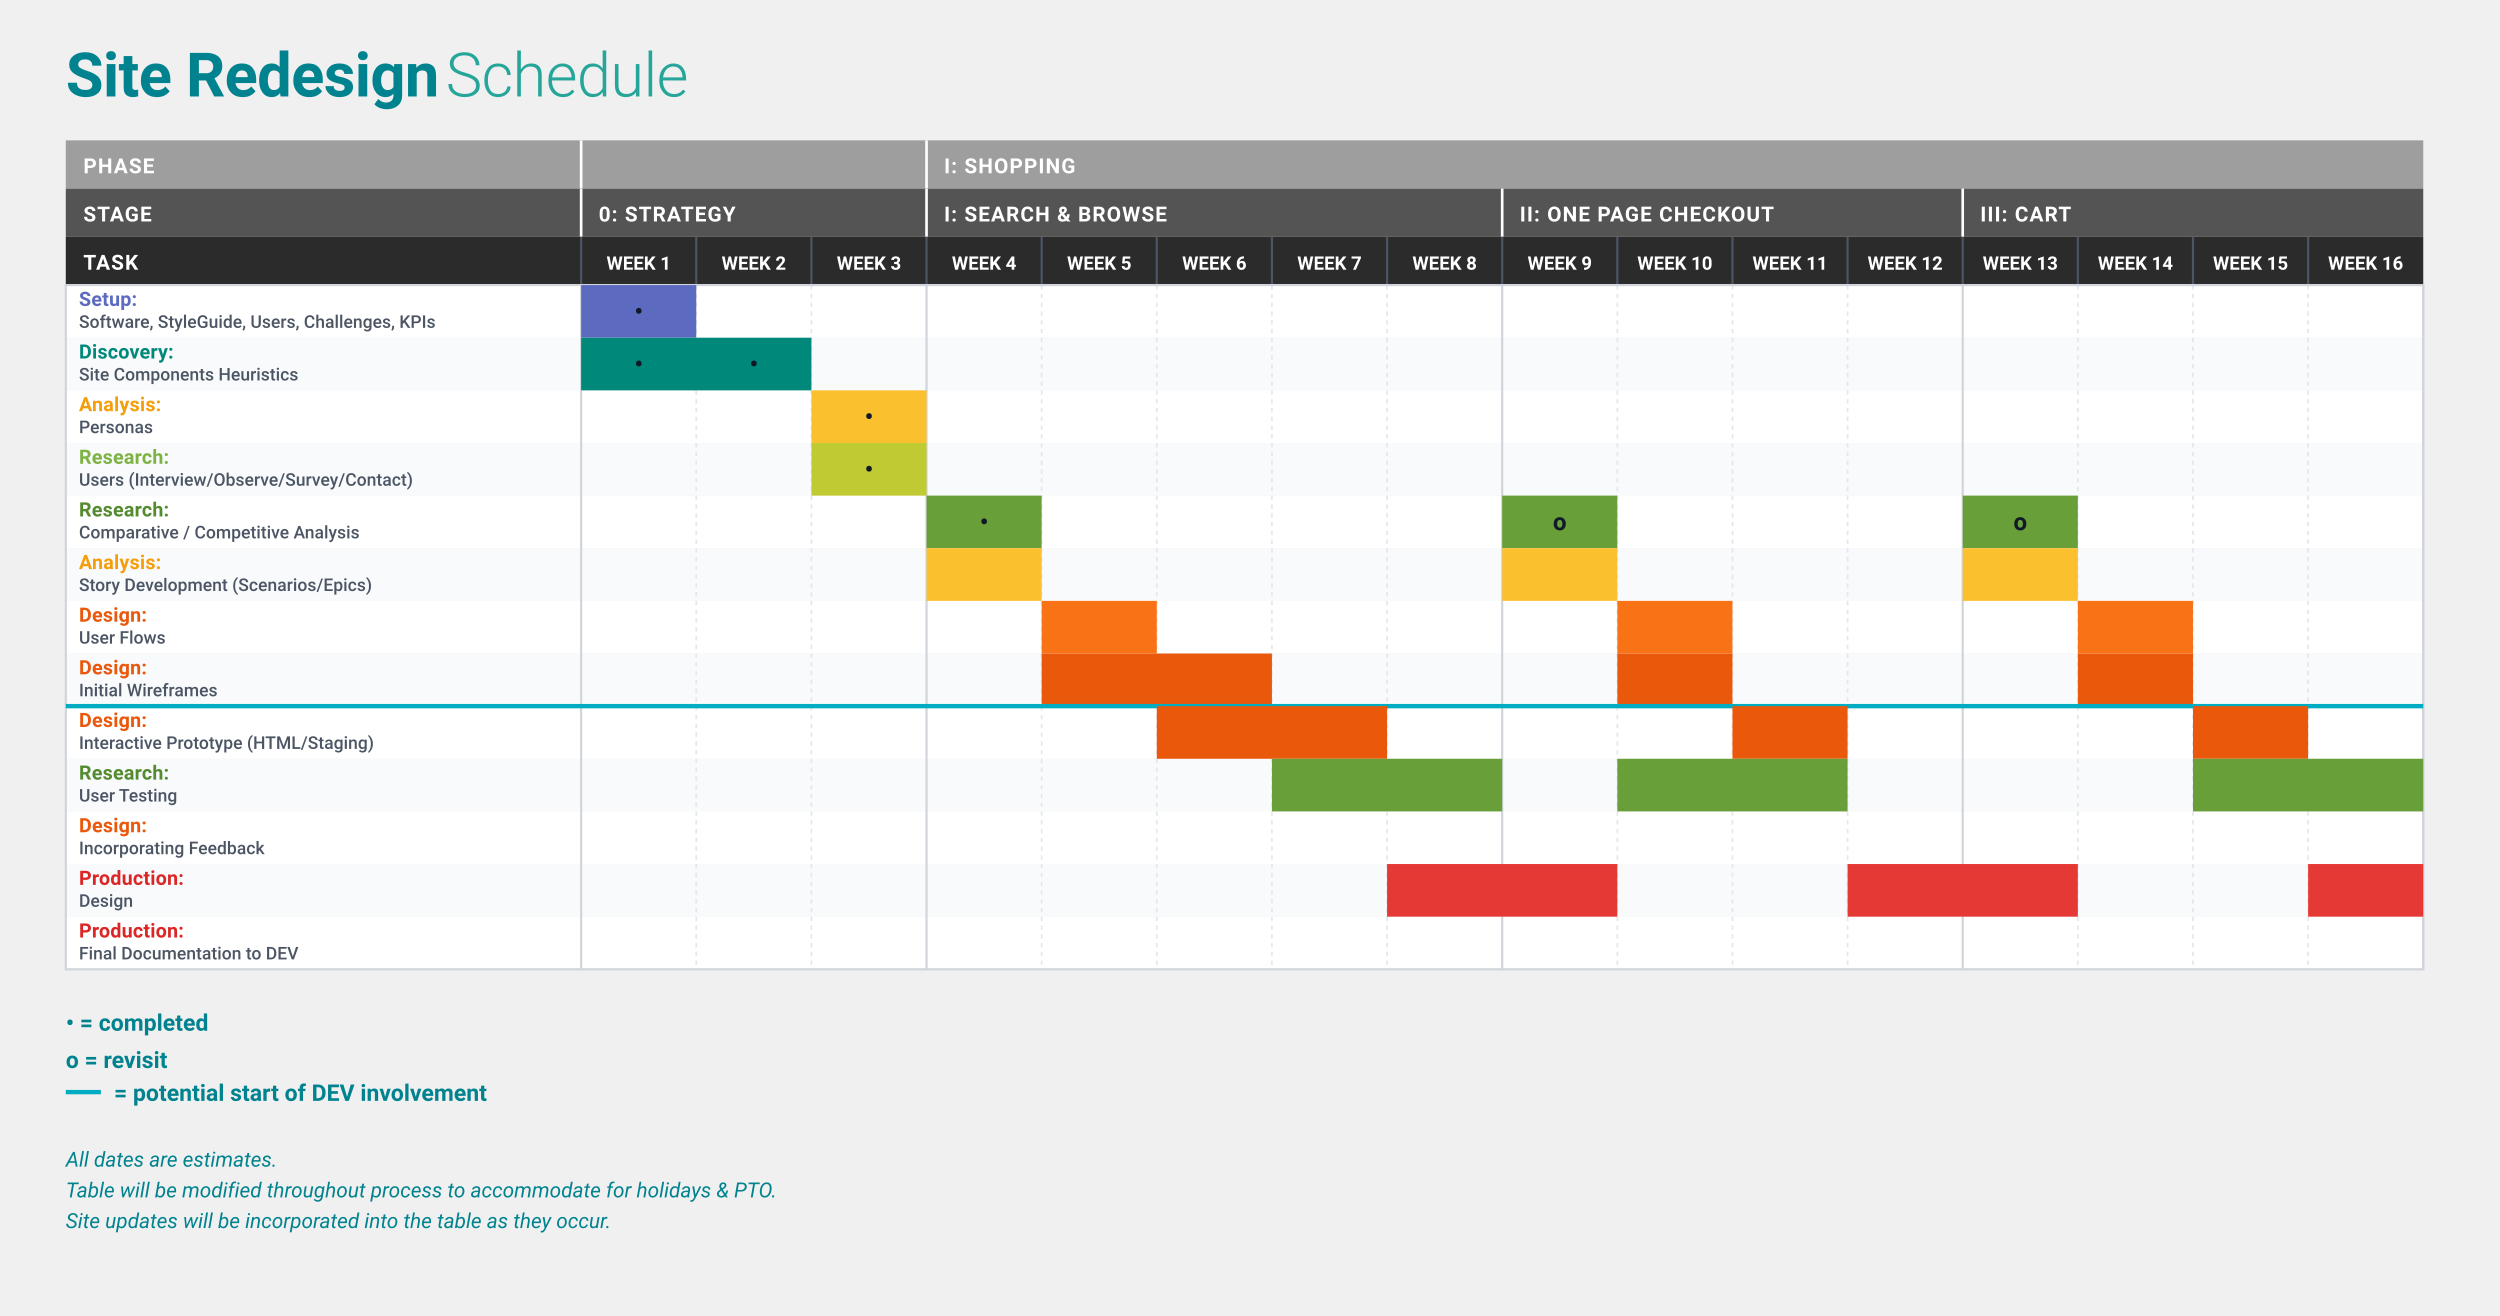
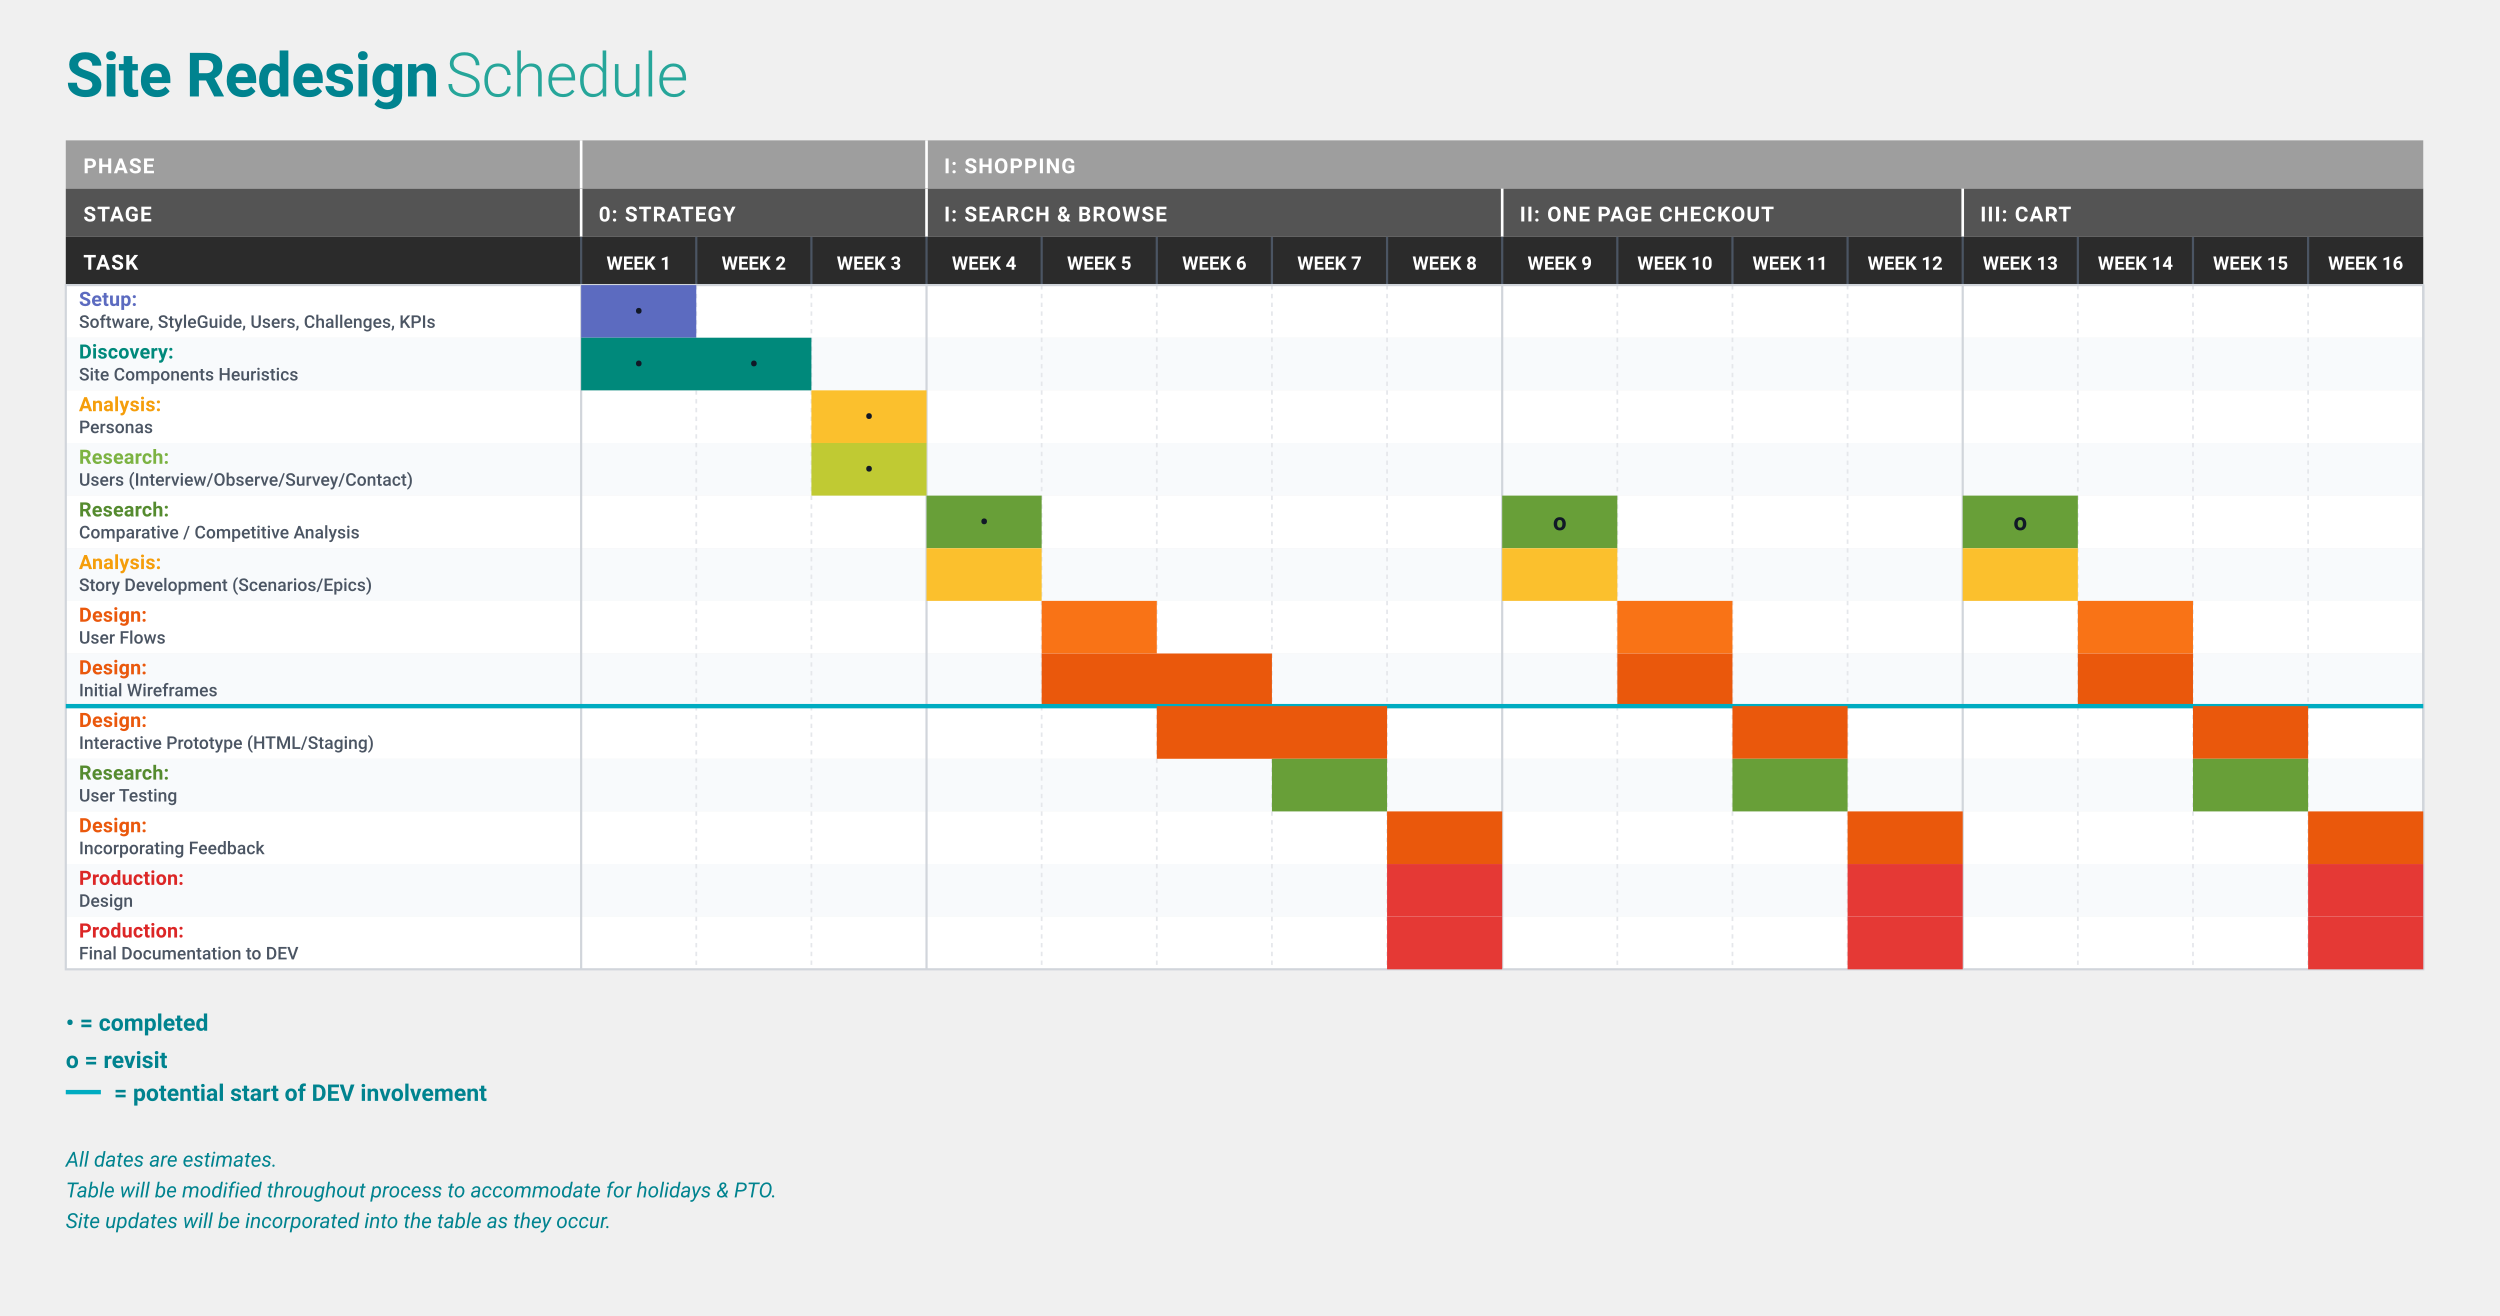
<svg xmlns="http://www.w3.org/2000/svg" viewBox="0 0 1140 600" width="100%" height="100%" style="background:#ffffff; font-family: -apple-system, BlinkMacSystemFont, 'Segoe UI', Roboto, 'Helvetica Neue', Arial, sans-serif;">
  <defs>
    <style>
      .title-main { font-size: 28px; font-weight: 700; fill: #00838f; letter-spacing: -0.01em; }
      .title-sub { font-size: 28px; font-weight: 300; fill: #26a69a; letter-spacing: -0.01em; }
      .header-text { font-size: 9.5px; font-weight: 700; fill: #ffffff; letter-spacing: 0.05em; }
      .week-text { font-size: 8.5px; font-weight: 700; fill: #ffffff; }
      .task-label { font-size: 9px; font-weight: 700; letter-spacing: 0.01em; }
      .task-data { font-size: 8px; font-weight: 500; fill: #4b5563; }
      .bar-marker { font-size: 11px; font-weight: bold; fill: #111827; text-anchor: middle; dominant-baseline: central; }
      .legend-text { font-size: 10.5px; fill: #00838f; font-weight: 700; }
      .note-text { font-size: 9.5px; fill: #00838f; font-style: italic; }
      .grid-line { stroke: #e5e7eb; stroke-width: 0.8; stroke-dasharray: 2 2; }
      .grid-line-solid { stroke: #d1d5db; stroke-width: 1; }
    </style>
    <clipPath id="task-col-clip">
      <rect x="0" y="0" width="234" height="312" />
    </clipPath>
  </defs>
  <text x="30" y="44">
    <tspan class="title-main">Site Redesign </tspan>
    <tspan class="title-sub">Schedule</tspan>
  </text>
  <g transform="translate(30, 64)">
    <rect x="0" y="0" width="235" height="22" fill="#9e9e9e" />
    <text x="8" y="15" class="header-text">PHASE</text>
    <rect x="235" y="0" width="157.5" height="22" fill="#9e9e9e" />
    <rect x="392.5" y="0" width="682.5" height="22" fill="#9e9e9e" />
    <text x="400.5" y="15" class="header-text">I: SHOPPING</text>
    <line x1="235" y1="0" x2="235" y2="22" stroke="#ffffff" stroke-width="1.2" />
    <line x1="392.5" y1="0" x2="392.5" y2="22" stroke="#ffffff" stroke-width="1.2" />
  </g>
  <g transform="translate(30, 86)">
    <rect x="0" y="0" width="235" height="22" fill="#545454" />
    <text x="8" y="15" class="header-text">STAGE</text>
    <rect x="235" y="0" width="157.5" height="22" fill="#545454" />
    <text x="243" y="15" class="header-text">0: STRATEGY</text>
    <rect x="392.5" y="0" width="262.5" height="22" fill="#545454" />
    <text x="400.5" y="15" class="header-text">I: SEARCH &amp; BROWSE</text>
    <rect x="655" y="0" width="210" height="22" fill="#545454" />
    <text x="663" y="15" class="header-text">II: ONE PAGE CHECKOUT</text>
    <rect x="865" y="0" width="210" height="22" fill="#545454" />
    <text x="873" y="15" class="header-text">III: CART</text>
    <line x1="235" y1="0" x2="235" y2="22" stroke="#ffffff" stroke-width="1.2" />
    <line x1="392.5" y1="0" x2="392.5" y2="22" stroke="#ffffff" stroke-width="1.2" />
    <line x1="655" y1="0" x2="655" y2="22" stroke="#ffffff" stroke-width="1.2" />
    <line x1="865" y1="0" x2="865" y2="22" stroke="#ffffff" stroke-width="1.2" />
  </g>
  <g transform="translate(30, 108)">
    <rect x="0" y="0" width="235" height="22" fill="#2b2b2b" />
    <text x="8" y="15" class="header-text">TASK</text>
    <rect x="235" y="0" width="52.5" height="22" fill="#2b2b2b" />
    <text x="261.25" y="15" class="week-text" text-anchor="middle">WEEK 1</text>
    <rect x="287.5" y="0" width="52.5" height="22" fill="#2b2b2b" />
    <text x="313.75" y="15" class="week-text" text-anchor="middle">WEEK 2</text>
    <rect x="340" y="0" width="52.5" height="22" fill="#2b2b2b" />
    <text x="366.25" y="15" class="week-text" text-anchor="middle">WEEK 3</text>
    <rect x="392.5" y="0" width="52.5" height="22" fill="#2b2b2b" />
    <text x="418.75" y="15" class="week-text" text-anchor="middle">WEEK 4</text>
    <rect x="445" y="0" width="52.5" height="22" fill="#2b2b2b" />
    <text x="471.25" y="15" class="week-text" text-anchor="middle">WEEK 5</text>
    <rect x="497.5" y="0" width="52.5" height="22" fill="#2b2b2b" />
    <text x="523.75" y="15" class="week-text" text-anchor="middle">WEEK 6</text>
    <rect x="550" y="0" width="52.5" height="22" fill="#2b2b2b" />
    <text x="576.25" y="15" class="week-text" text-anchor="middle">WEEK 7</text>
    <rect x="602.5" y="0" width="52.5" height="22" fill="#2b2b2b" />
    <text x="628.75" y="15" class="week-text" text-anchor="middle">WEEK 8</text>
    <rect x="655" y="0" width="52.5" height="22" fill="#2b2b2b" />
    <text x="681.25" y="15" class="week-text" text-anchor="middle">WEEK 9</text>
    <rect x="707.5" y="0" width="52.5" height="22" fill="#2b2b2b" />
    <text x="733.75" y="15" class="week-text" text-anchor="middle">WEEK 10</text>
    <rect x="760" y="0" width="52.5" height="22" fill="#2b2b2b" />
    <text x="786.25" y="15" class="week-text" text-anchor="middle">WEEK 11</text>
    <rect x="812.5" y="0" width="52.5" height="22" fill="#2b2b2b" />
    <text x="838.75" y="15" class="week-text" text-anchor="middle">WEEK 12</text>
    <rect x="865" y="0" width="52.5" height="22" fill="#2b2b2b" />
    <text x="891.25" y="15" class="week-text" text-anchor="middle">WEEK 13</text>
    <rect x="917.5" y="0" width="52.5" height="22" fill="#2b2b2b" />
    <text x="943.75" y="15" class="week-text" text-anchor="middle">WEEK 14</text>
    <rect x="970" y="0" width="52.5" height="22" fill="#2b2b2b" />
    <text x="996.25" y="15" class="week-text" text-anchor="middle">WEEK 15</text>
    <rect x="1022.5" y="0" width="52.5" height="22" fill="#2b2b2b" />
    <text x="1048.75" y="15" class="week-text" text-anchor="middle">WEEK 16</text>
    <line x1="235" y1="0" x2="235" y2="22" stroke="#4b5563" stroke-width="1" />
    <line x1="287.5" y1="0" x2="287.5" y2="22" stroke="#4b5563" stroke-width="1" />
    <line x1="340" y1="0" x2="340" y2="22" stroke="#4b5563" stroke-width="1" />
    <line x1="392.5" y1="0" x2="392.5" y2="22" stroke="#4b5563" stroke-width="1" />
    <line x1="445" y1="0" x2="445" y2="22" stroke="#4b5563" stroke-width="1" />
    <line x1="497.5" y1="0" x2="497.5" y2="22" stroke="#4b5563" stroke-width="1" />
    <line x1="550" y1="0" x2="550" y2="22" stroke="#4b5563" stroke-width="1" />
    <line x1="602.5" y1="0" x2="602.5" y2="22" stroke="#4b5563" stroke-width="1" />
    <line x1="655" y1="0" x2="655" y2="22" stroke="#4b5563" stroke-width="1" />
    <line x1="707.5" y1="0" x2="707.5" y2="22" stroke="#4b5563" stroke-width="1" />
    <line x1="760" y1="0" x2="760" y2="22" stroke="#4b5563" stroke-width="1" />
    <line x1="812.5" y1="0" x2="812.5" y2="22" stroke="#4b5563" stroke-width="1" />
    <line x1="865" y1="0" x2="865" y2="22" stroke="#4b5563" stroke-width="1" />
    <line x1="917.5" y1="0" x2="917.5" y2="22" stroke="#4b5563" stroke-width="1" />
    <line x1="970" y1="0" x2="970" y2="22" stroke="#4b5563" stroke-width="1" />
    <line x1="1022.5" y1="0" x2="1022.5" y2="22" stroke="#4b5563" stroke-width="1" />
  </g>
  <g transform="translate(30, 130)">
    <rect x="0" y="0" width="1075" height="24" fill="#ffffff" />
    <rect x="0" y="24" width="1075" height="24" fill="#f8fafc" />
    <rect x="0" y="48" width="1075" height="24" fill="#ffffff" />
    <rect x="0" y="72" width="1075" height="24" fill="#f8fafc" />
    <rect x="0" y="96" width="1075" height="24" fill="#ffffff" />
    <rect x="0" y="120" width="1075" height="24" fill="#f8fafc" />
    <rect x="0" y="144" width="1075" height="24" fill="#ffffff" />
    <rect x="0" y="168" width="1075" height="24" fill="#f8fafc" />
    <rect x="0" y="192" width="1075" height="24" fill="#ffffff" />
    <rect x="0" y="216" width="1075" height="24" fill="#f8fafc" />
    <rect x="0" y="240" width="1075" height="24" fill="#ffffff" />
    <rect x="0" y="264" width="1075" height="24" fill="#f8fafc" />
    <rect x="0" y="288" width="1075" height="24" fill="#ffffff" />
    <line x1="235" y1="0" x2="235" y2="312" class="grid-line-solid" />
    <line x1="287.5" y1="0" x2="287.5" y2="312" class="grid-line" />
    <line x1="340" y1="0" x2="340" y2="312" class="grid-line" />
    <line x1="392.5" y1="0" x2="392.5" y2="312" class="grid-line-solid" />
    <line x1="445" y1="0" x2="445" y2="312" class="grid-line" />
    <line x1="497.5" y1="0" x2="497.5" y2="312" class="grid-line" />
    <line x1="550" y1="0" x2="550" y2="312" class="grid-line" />
    <line x1="602.5" y1="0" x2="602.5" y2="312" class="grid-line" />
    <line x1="655" y1="0" x2="655" y2="312" class="grid-line-solid" />
    <line x1="707.5" y1="0" x2="707.5" y2="312" class="grid-line" />
    <line x1="760" y1="0" x2="760" y2="312" class="grid-line" />
    <line x1="812.5" y1="0" x2="812.5" y2="312" class="grid-line" />
    <line x1="865" y1="0" x2="865" y2="312" class="grid-line-solid" />
    <line x1="917.5" y1="0" x2="917.5" y2="312" class="grid-line" />
    <line x1="970" y1="0" x2="970" y2="312" class="grid-line" />
    <line x1="1022.5" y1="0" x2="1022.5" y2="312" class="grid-line" />
    <line x1="1075" y1="0" x2="1075" y2="312" class="grid-line-solid" />
    <rect x="0" y="0" width="1075" height="312" fill="none" stroke="#d1d5db" stroke-width="1" />
    <g clip-path="url(#task-col-clip)">
      <g transform="translate(0, 0)">
        <text x="6" y="9.5" class="task-label" fill="#5c6bc0">Setup:</text>
        <text x="6" y="19.5" class="task-data">Software, StyleGuide, Users, Challenges, KPIs</text>
      </g>
      <g transform="translate(0, 24)">
        <text x="6" y="9.5" class="task-label" fill="#00897b">Discovery:</text>
        <text x="6" y="19.5" class="task-data">Site Components Heuristics</text>
      </g>
      <g transform="translate(0, 48)">
        <text x="6" y="9.5" class="task-label" fill="#f59e0b">Analysis:</text>
        <text x="6" y="19.5" class="task-data">Personas</text>
      </g>
      <g transform="translate(0, 72)">
        <text x="6" y="9.5" class="task-label" fill="#7cb342">Research:</text>
        <text x="6" y="19.5" class="task-data">Users (Interview/Observe/Survey/Contact)</text>
      </g>
      <g transform="translate(0, 96)">
        <text x="6" y="9.5" class="task-label" fill="#558b2f">Research:</text>
        <text x="6" y="19.5" class="task-data">Comparative / Competitive Analysis</text>
      </g>
      <g transform="translate(0, 120)">
        <text x="6" y="9.5" class="task-label" fill="#f59e0b">Analysis:</text>
        <text x="6" y="19.5" class="task-data">Story Development (Scenarios/Epics)</text>
      </g>
      <g transform="translate(0, 144)">
        <text x="6" y="9.5" class="task-label" fill="#ea580c">Design:</text>
        <text x="6" y="19.5" class="task-data">User Flows</text>
      </g>
      <g transform="translate(0, 168)">
        <text x="6" y="9.5" class="task-label" fill="#ea580c">Design:</text>
        <text x="6" y="19.5" class="task-data">Initial Wireframes</text>
      </g>
      <g transform="translate(0, 192)">
        <text x="6" y="9.5" class="task-label" fill="#ea580c">Design:</text>
        <text x="6" y="19.5" class="task-data">Interactive Prototype (HTML/Staging)</text>
      </g>
      <g transform="translate(0, 216)">
        <text x="6" y="9.5" class="task-label" fill="#558b2f">Research:</text>
        <text x="6" y="19.5" class="task-data">User Testing</text>
      </g>
      <g transform="translate(0, 240)">
        <text x="6" y="9.5" class="task-label" fill="#ea580c">Design:</text>
        <text x="6" y="19.5" class="task-data">Incorporating Feedback</text>
      </g>
      <g transform="translate(0, 264)">
        <text x="6" y="9.5" class="task-label" fill="#dc2626">Production:</text>
        <text x="6" y="19.5" class="task-data">Design</text>
      </g>
      <g transform="translate(0, 288)">
        <text x="6" y="9.5" class="task-label" fill="#dc2626">Production:</text>
        <text x="6" y="19.5" class="task-data">Final Documentation to DEV</text>
      </g>
    </g>
    <g transform="translate(0, 0)">
      <rect x="235" y="0" width="52.5" height="24" fill="#5c6bc0" />
      <text x="261.25" y="12" class="bar-marker">•</text>
    </g>
    <g transform="translate(0, 24)">
      <rect x="235" y="0" width="105" height="24" fill="#00897b" />
      <text x="261.25" y="12" class="bar-marker">•</text>
      <text x="313.75" y="12" class="bar-marker">•</text>
    </g>
    <g transform="translate(0, 48)">
      <rect x="340" y="0" width="52.5" height="24" fill="#fbc02d" />
      <text x="366.25" y="12" class="bar-marker">•</text>
    </g>
    <g transform="translate(0, 72)">
      <rect x="340" y="0" width="52.5" height="24" fill="#c0ca33" />
      <text x="366.25" y="12" class="bar-marker">•</text>
    </g>
    <g transform="translate(0, 96)">
      <rect x="392.5" y="0" width="52.5" height="24" fill="#689f38" />
      <text x="418.75" y="12" class="bar-marker">•</text>
      <rect x="655" y="0" width="52.5" height="24" fill="#689f38" />
      <text x="681.25" y="12" class="bar-marker">o</text>
      <rect x="865" y="0" width="52.5" height="24" fill="#689f38" />
      <text x="891.25" y="12" class="bar-marker">o</text>
    </g>
    <g transform="translate(0, 120)">
      <rect x="392.5" y="0" width="52.5" height="24" fill="#fbc02d" />
      <rect x="655" y="0" width="52.5" height="24" fill="#fbc02d" />
      <rect x="865" y="0" width="52.5" height="24" fill="#fbc02d" />
    </g>
    <g transform="translate(0, 144)">
      <rect x="445" y="0" width="52.5" height="24" fill="#f97316" />
      <rect x="707.5" y="0" width="52.5" height="24" fill="#f97316" />
      <rect x="917.5" y="0" width="52.5" height="24" fill="#f97316" />
    </g>
    <g transform="translate(0, 168)">
      <rect x="445" y="0" width="105" height="24" fill="#ea580c" />
      <rect x="707.5" y="0" width="52.5" height="24" fill="#ea580c" />
      <rect x="917.5" y="0" width="52.5" height="24" fill="#ea580c" />
    </g>
    <line x1="0" y1="192" x2="1075" y2="192" stroke="#00acc1" stroke-width="2" />
    <g transform="translate(0, 192)">
      <rect x="497.5" y="0" width="105" height="24" fill="#ea580c" />
      <rect x="760" y="0" width="52.5" height="24" fill="#ea580c" />
      <rect x="970" y="0" width="52.5" height="24" fill="#ea580c" />
    </g>
    <g transform="translate(0, 216)">
-       <rect x="550" y="0" width="105" height="24" fill="#689f38" />
-       <rect x="707.5" y="0" width="105" height="24" fill="#689f38" />
-       <rect x="970" y="0" width="105" height="24" fill="#689f38" />
+       <rect x="550" y="0" width="52.5" height="24" fill="#689f38" />
+       <rect x="760" y="0" width="52.5" height="24" fill="#689f38" />
+       <rect x="970" y="0" width="52.5" height="24" fill="#689f38" />
+     </g>
+     <g transform="translate(0, 240)">
+       <rect x="602.5" y="0" width="52.5" height="24" fill="#ea580c" />
+       <rect x="812.5" y="0" width="52.5" height="24" fill="#ea580c" />
+       <rect x="1022.5" y="0" width="52.5" height="24" fill="#ea580c" />
    </g>
    <g transform="translate(0, 264)">
-       <rect x="602.5" y="0" width="105" height="24" fill="#e53935" />
-       <rect x="812.5" y="0" width="105" height="24" fill="#e53935" />
+       <rect x="602.5" y="0" width="52.5" height="24" fill="#e53935" />
+       <rect x="812.5" y="0" width="52.5" height="24" fill="#e53935" />
+       <rect x="1022.5" y="0" width="52.5" height="24" fill="#e53935" />
+     </g>
+     <g transform="translate(0, 288)">
+       <rect x="602.5" y="0" width="52.5" height="24" fill="#e53935" />
+       <rect x="812.5" y="0" width="52.5" height="24" fill="#e53935" />
      <rect x="1022.5" y="0" width="52.5" height="24" fill="#e53935" />
    </g>
  </g>
  <g transform="translate(30, 470)">
    <text x="0" y="0" class="legend-text">• = completed</text>
    <text x="0" y="17" class="legend-text">o = revisit</text>
    <g transform="translate(0, 32)">
      <line x1="0" y1="-4" x2="16" y2="-4" stroke="#00acc1" stroke-width="2" />
      <text x="22" y="0" class="legend-text">= potential start of DEV involvement</text>
    </g>
    <text x="0" y="62" class="note-text">All dates are estimates.</text>
    <text x="0" y="76" class="note-text">Table will be modified throughout process to accommodate for holidays &amp; PTO.</text>
    <text x="0" y="90" class="note-text">Site updates will be incorporated into the table as they occur.</text>
  </g>
</svg>
